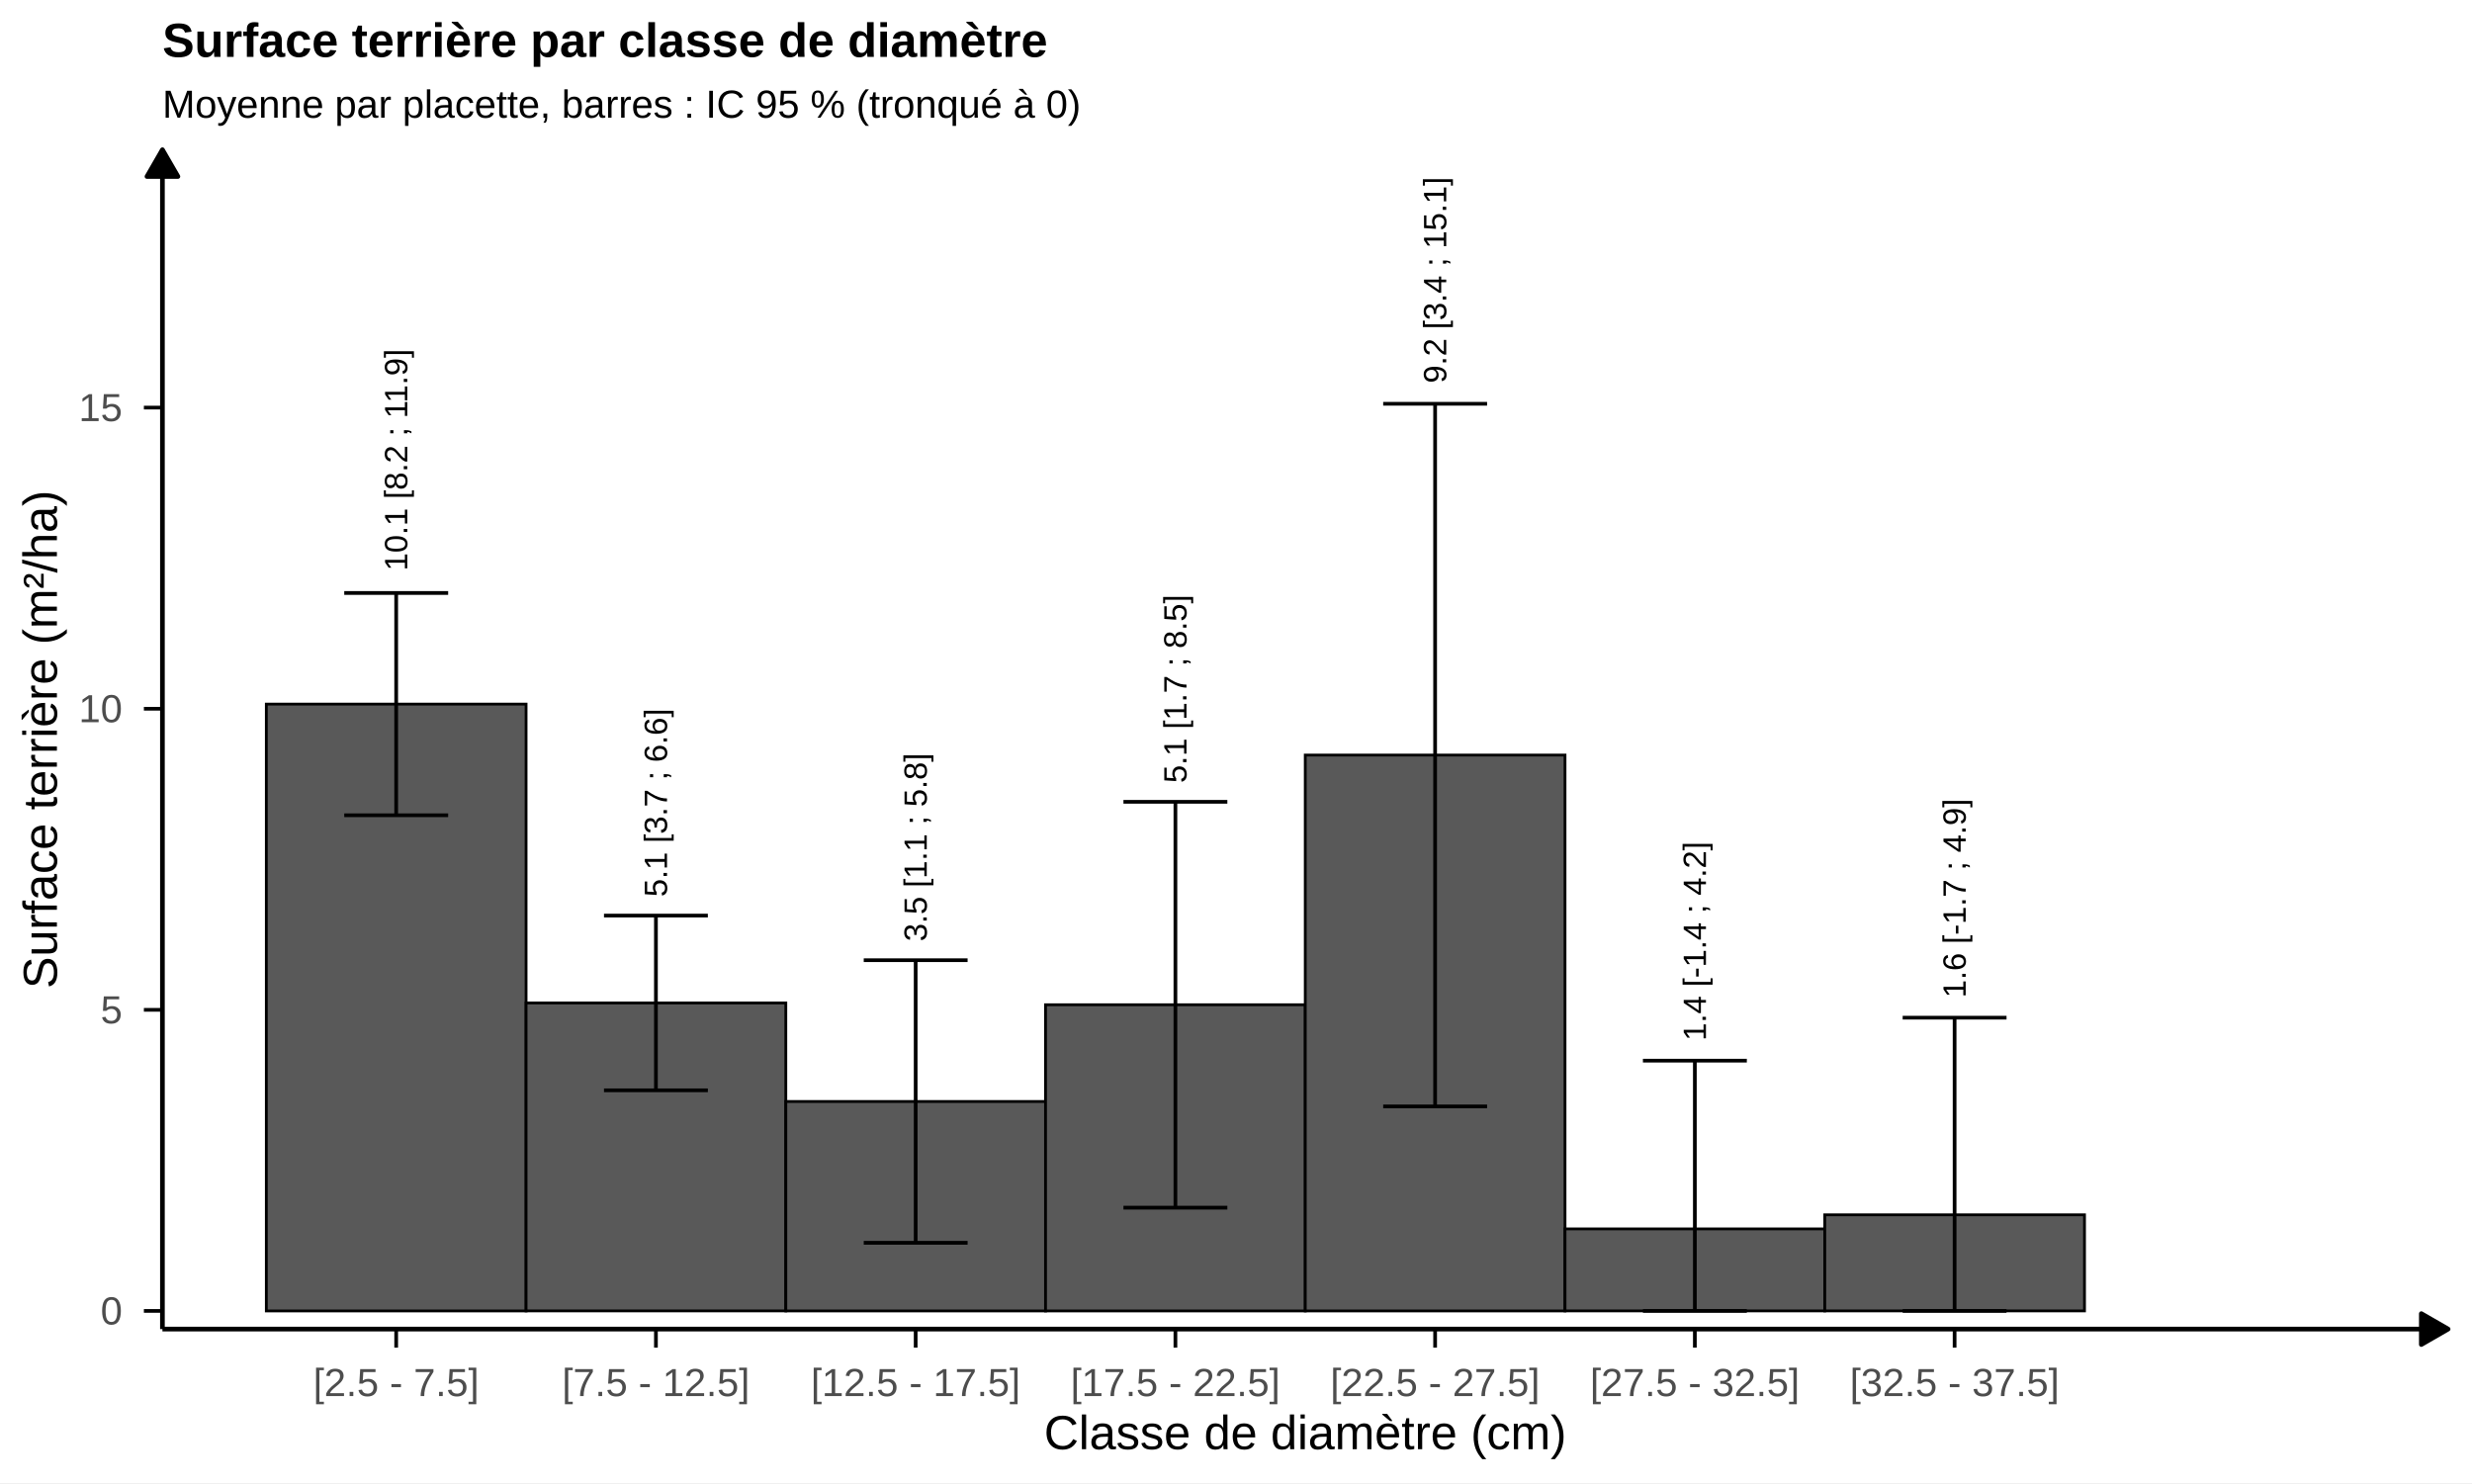
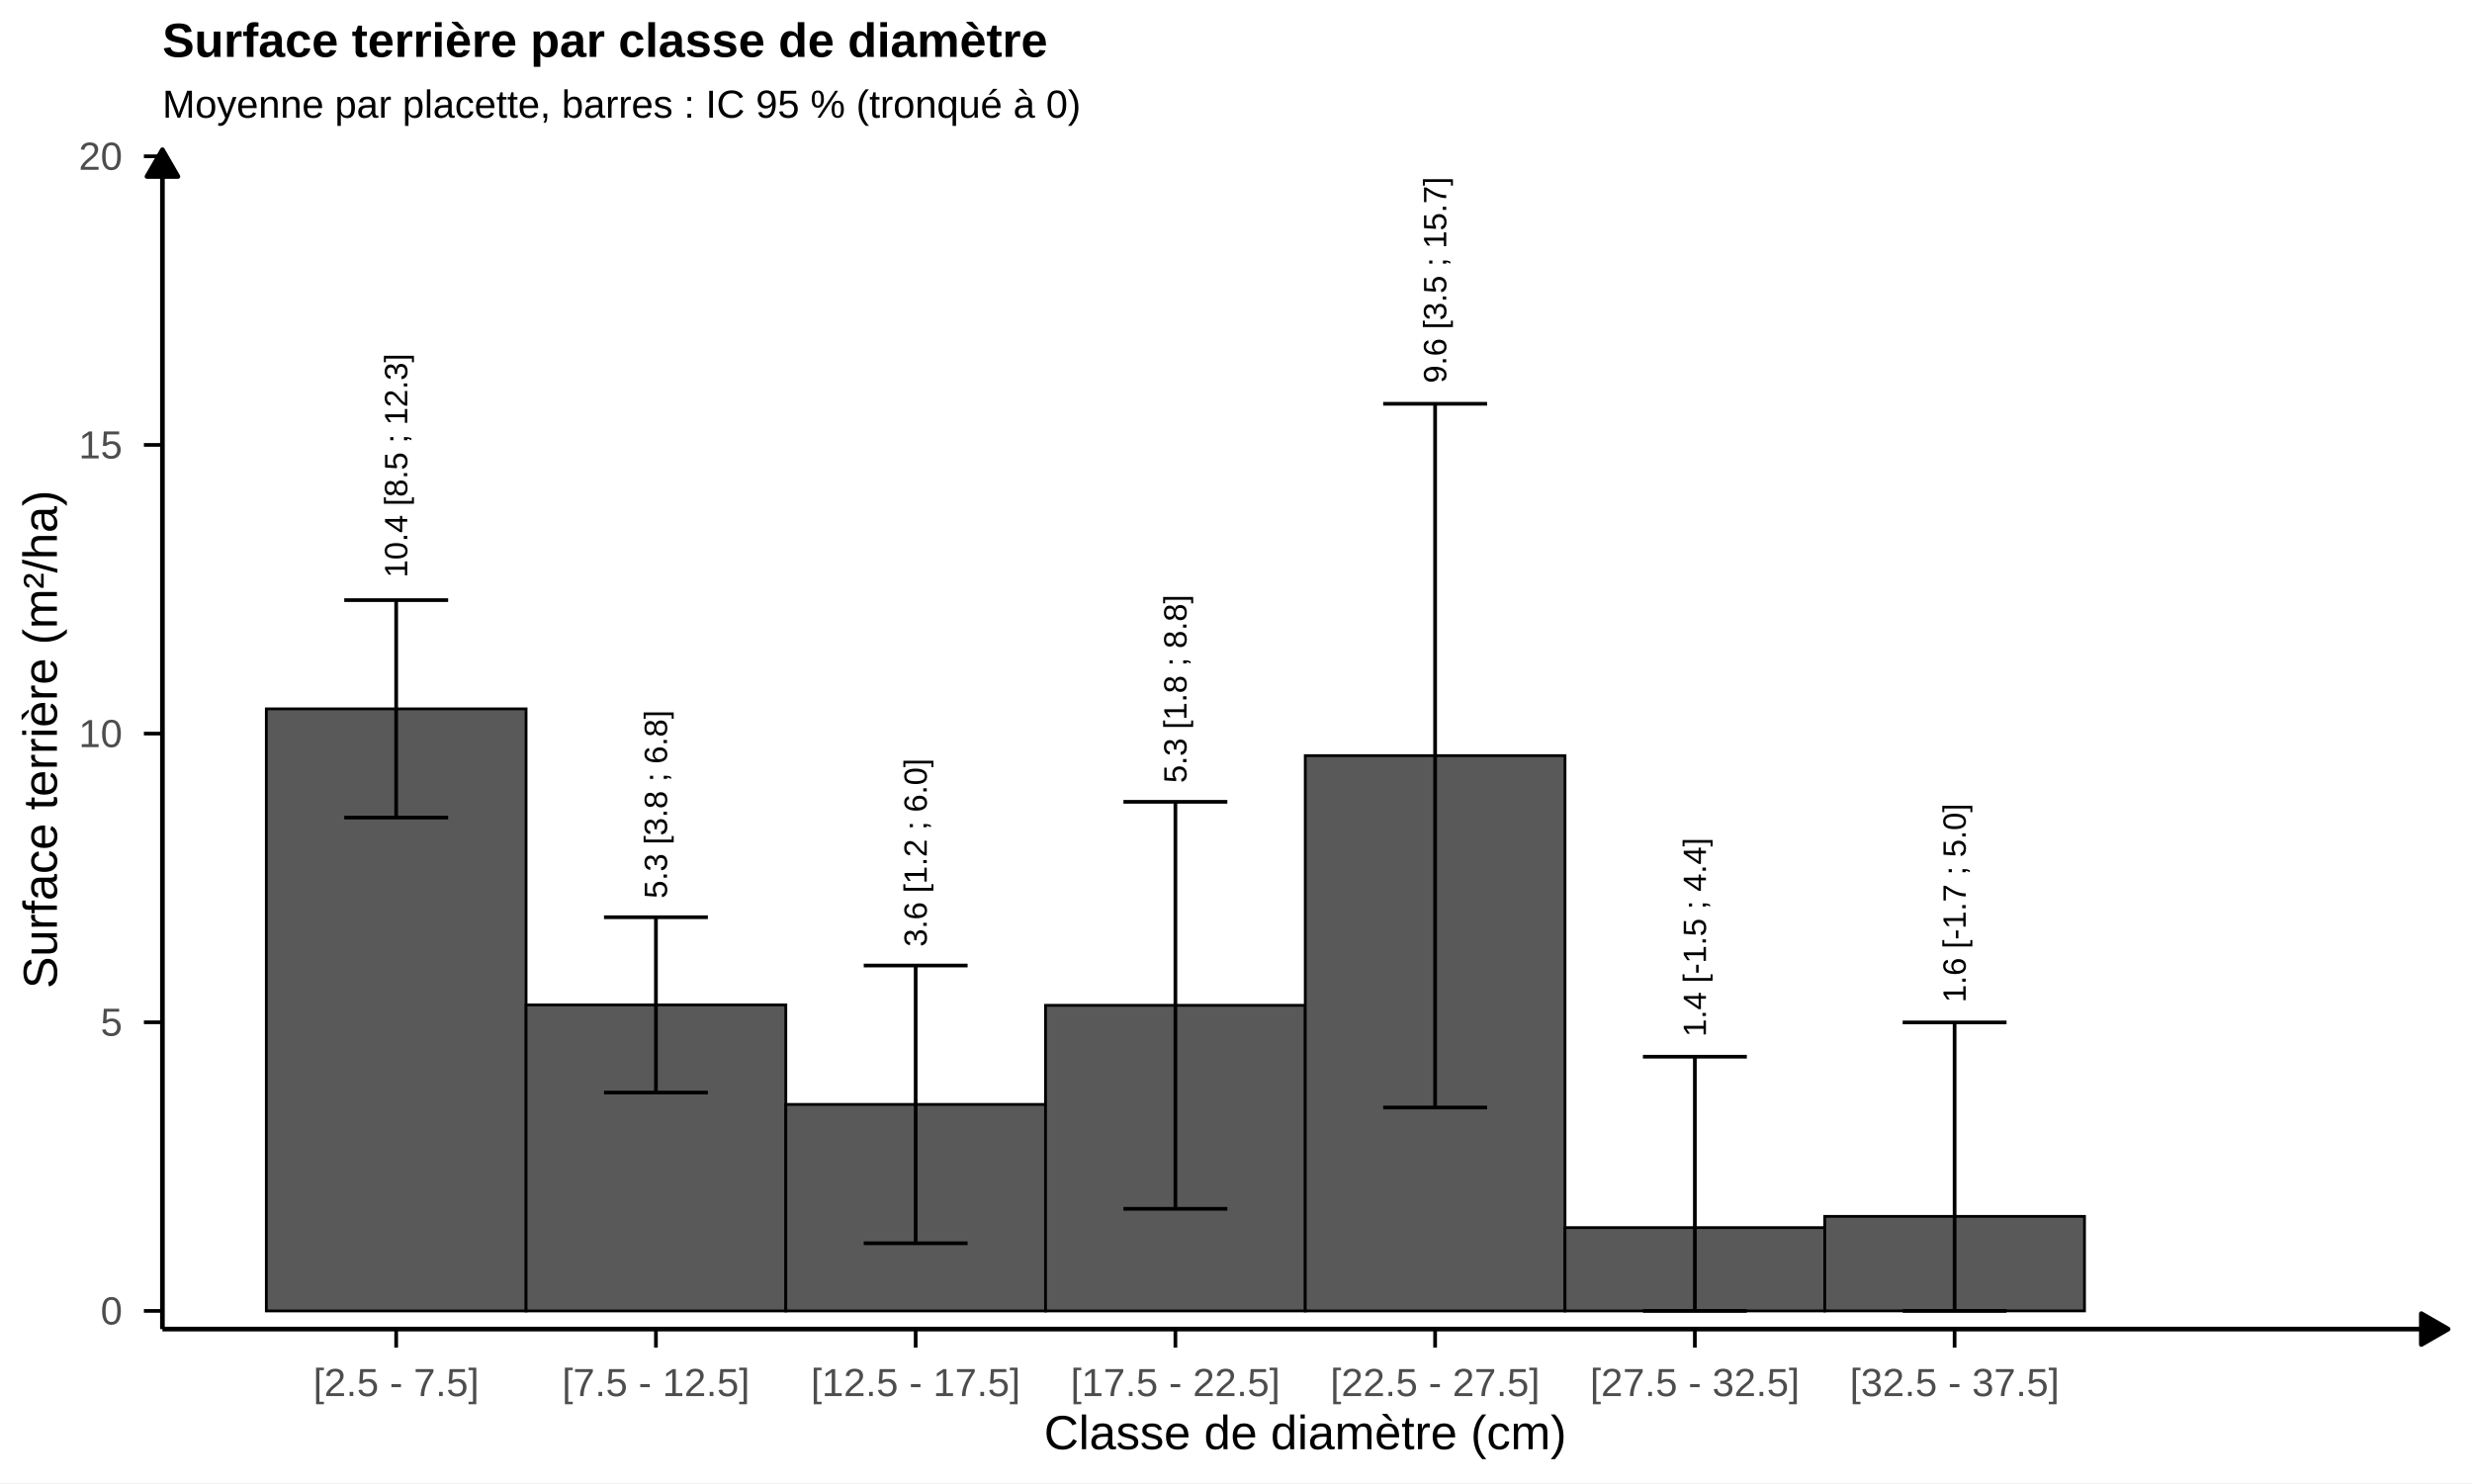
<svg xmlns="http://www.w3.org/2000/svg" width="566.93pt" height="340.16pt" viewBox="0 0 566.93 340.16">
  <g class="svglite">
    <defs>
      <style type="text/css">
    .svglite line, .svglite polyline, .svglite polygon, .svglite path, .svglite rect, .svglite circle {
      fill: none;
      stroke: #000000;
      stroke-linecap: round;
      stroke-linejoin: round;
      stroke-miterlimit: 10.00;
    }
    .svglite text {
      white-space: pre;
    }
    .svglite g.glyphgroup path {
      fill: inherit;
      stroke: none;
    }
  </style>
    </defs>
    <rect width="100%" height="100%" style="stroke: none; fill: #FFFFFF;" />
    <defs>
      <clipPath id="cpMC4wMHw1NjYuOTN8MC4wMHwzNDAuMTY=">
        <rect x="0.00" y="0.00" width="566.93" height="340.16" />
      </clipPath>
    </defs>
    <g clip-path="url(#cpMC4wMHw1NjYuOTN8MC4wMHwzNDAuMTY=)">
      <rect x="0.00" y="-0" width="566.93" height="340.16" style="stroke-width: 1.07; stroke: none; fill: #FFFFFF;" />
    </g>
    <defs>
      <clipPath id="cpMzcuMjV8NTYxLjQ1fDM0LjM0fDMwNC44NQ==">
        <rect x="37.25" y="34.34" width="524.20" height="270.50" />
      </clipPath>
    </defs>
    <g clip-path="url(#cpMzcuMjV8NTYxLjQ1fDM0LjM0fDMwNC44NQ==)">
-       <rect x="61.08" y="161.50" width="59.57" height="139.19" style="stroke-width: 0.64; stroke-linecap: butt; stroke-linejoin: miter; fill: #595959;" />
-       <rect x="120.65" y="230.05" width="59.57" height="70.63" style="stroke-width: 0.64; stroke-linecap: butt; stroke-linejoin: miter; fill: #595959;" />
-       <rect x="180.22" y="252.65" width="59.57" height="48.04" style="stroke-width: 0.64; stroke-linecap: butt; stroke-linejoin: miter; fill: #595959;" />
-       <rect x="239.78" y="230.46" width="59.57" height="70.23" style="stroke-width: 0.64; stroke-linecap: butt; stroke-linejoin: miter; fill: #595959;" />
-       <rect x="299.35" y="173.19" width="59.57" height="127.50" style="stroke-width: 0.64; stroke-linecap: butt; stroke-linejoin: miter; fill: #595959;" />
-       <rect x="358.92" y="281.87" width="59.57" height="18.81" style="stroke-width: 0.64; stroke-linecap: butt; stroke-linejoin: miter; fill: #595959;" />
-       <rect x="418.49" y="278.64" width="59.57" height="22.04" style="stroke-width: 0.64; stroke-linecap: butt; stroke-linejoin: miter; fill: #595959;" />
-       <polyline points="78.95,136.01 102.78,136.01 " style="stroke-width: 0.85; stroke-linecap: butt;" />
-       <polyline points="90.86,136.01 90.86,187.00 " style="stroke-width: 0.85; stroke-linecap: butt;" />
-       <polyline points="78.95,187.00 102.78,187.00 " style="stroke-width: 0.85; stroke-linecap: butt;" />
-       <polyline points="138.52,210.01 162.34,210.01 " style="stroke-width: 0.85; stroke-linecap: butt;" />
-       <polyline points="150.43,210.01 150.43,250.09 " style="stroke-width: 0.85; stroke-linecap: butt;" />
-       <polyline points="138.52,250.09 162.34,250.09 " style="stroke-width: 0.85; stroke-linecap: butt;" />
-       <polyline points="198.09,220.24 221.91,220.24 " style="stroke-width: 0.85; stroke-linecap: butt;" />
-       <polyline points="210.00,220.24 210.00,285.06 " style="stroke-width: 0.85; stroke-linecap: butt;" />
-       <polyline points="198.09,285.06 221.91,285.06 " style="stroke-width: 0.85; stroke-linecap: butt;" />
+       <rect x="61.08" y="162.59" width="59.57" height="138.10" style="stroke-width: 0.64; stroke-linecap: butt; stroke-linejoin: miter; fill: #595959;" />
+       <rect x="120.65" y="230.49" width="59.57" height="70.20" style="stroke-width: 0.64; stroke-linecap: butt; stroke-linejoin: miter; fill: #595959;" />
+       <rect x="180.22" y="253.32" width="59.57" height="47.37" style="stroke-width: 0.64; stroke-linecap: butt; stroke-linejoin: miter; fill: #595959;" />
+       <rect x="239.78" y="230.59" width="59.57" height="70.10" style="stroke-width: 0.64; stroke-linecap: butt; stroke-linejoin: miter; fill: #595959;" />
+       <rect x="299.35" y="173.32" width="59.57" height="127.37" style="stroke-width: 0.64; stroke-linecap: butt; stroke-linejoin: miter; fill: #595959;" />
+       <rect x="358.92" y="281.58" width="59.57" height="19.11" style="stroke-width: 0.64; stroke-linecap: butt; stroke-linejoin: miter; fill: #595959;" />
+       <rect x="418.49" y="279.00" width="59.57" height="21.68" style="stroke-width: 0.64; stroke-linecap: butt; stroke-linejoin: miter; fill: #595959;" />
+       <polyline points="78.95,137.65 102.78,137.65 " style="stroke-width: 0.85; stroke-linecap: butt;" />
+       <polyline points="90.86,137.65 90.86,187.53 " style="stroke-width: 0.85; stroke-linecap: butt;" />
+       <polyline points="78.95,187.53 102.78,187.53 " style="stroke-width: 0.85; stroke-linecap: butt;" />
+       <polyline points="138.52,210.38 162.34,210.38 " style="stroke-width: 0.85; stroke-linecap: butt;" />
+       <polyline points="150.43,210.38 150.43,250.60 " style="stroke-width: 0.85; stroke-linecap: butt;" />
+       <polyline points="138.52,250.60 162.34,250.60 " style="stroke-width: 0.85; stroke-linecap: butt;" />
+       <polyline points="198.09,221.47 221.91,221.47 " style="stroke-width: 0.85; stroke-linecap: butt;" />
+       <polyline points="210.00,221.47 210.00,285.17 " style="stroke-width: 0.85; stroke-linecap: butt;" />
+       <polyline points="198.09,285.17 221.91,285.17 " style="stroke-width: 0.85; stroke-linecap: butt;" />
      <polyline points="257.65,183.91 281.48,183.91 " style="stroke-width: 0.85; stroke-linecap: butt;" />
-       <polyline points="269.57,183.91 269.57,277.00 " style="stroke-width: 0.85; stroke-linecap: butt;" />
-       <polyline points="257.65,277.00 281.48,277.00 " style="stroke-width: 0.85; stroke-linecap: butt;" />
+       <polyline points="269.57,183.91 269.57,277.27 " style="stroke-width: 0.85; stroke-linecap: butt;" />
+       <polyline points="257.65,277.27 281.48,277.27 " style="stroke-width: 0.85; stroke-linecap: butt;" />
      <polyline points="317.22,92.61 341.05,92.61 " style="stroke-width: 0.85; stroke-linecap: butt;" />
-       <polyline points="329.13,92.61 329.13,253.77 " style="stroke-width: 0.85; stroke-linecap: butt;" />
-       <polyline points="317.22,253.77 341.05,253.77 " style="stroke-width: 0.85; stroke-linecap: butt;" />
-       <polyline points="376.79,243.28 400.62,243.28 " style="stroke-width: 0.85; stroke-linecap: butt;" />
-       <polyline points="388.70,243.28 388.70,300.69 " style="stroke-width: 0.85; stroke-linecap: butt;" />
+       <polyline points="329.13,92.61 329.13,254.03 " style="stroke-width: 0.85; stroke-linecap: butt;" />
+       <polyline points="317.22,254.03 341.05,254.03 " style="stroke-width: 0.85; stroke-linecap: butt;" />
+       <polyline points="376.79,242.37 400.62,242.37 " style="stroke-width: 0.85; stroke-linecap: butt;" />
+       <polyline points="388.70,242.37 388.70,300.69 " style="stroke-width: 0.85; stroke-linecap: butt;" />
      <polyline points="376.79,300.69 400.62,300.69 " style="stroke-width: 0.85; stroke-linecap: butt;" />
-       <polyline points="436.36,233.42 460.18,233.42 " style="stroke-width: 0.85; stroke-linecap: butt;" />
-       <polyline points="448.27,233.42 448.27,300.69 " style="stroke-width: 0.85; stroke-linecap: butt;" />
+       <polyline points="436.36,234.51 460.18,234.51 " style="stroke-width: 0.85; stroke-linecap: butt;" />
+       <polyline points="448.27,234.51 448.27,300.69 " style="stroke-width: 0.85; stroke-linecap: butt;" />
      <polyline points="436.36,300.69 460.18,300.69 " style="stroke-width: 0.85; stroke-linecap: butt;" />
-       <text transform="translate(93.40,130.93) rotate(-90)" style="font-size: 7.40px; font-family: &quot;Liberation Sans&quot;;" textLength="50.75px" lengthAdjust="spacingAndGlyphs">10.1 [8.2 ; 11.9]</text>
-       <text transform="translate(152.97,205.71) rotate(-90)" style="font-size: 7.40px; font-family: &quot;Liberation Sans&quot;;" textLength="43.08px" lengthAdjust="spacingAndGlyphs">5.1 [3.7 ; 6.6]</text>
-       <text transform="translate(212.54,215.93) rotate(-90)" style="font-size: 7.40px; font-family: &quot;Liberation Sans&quot;;" textLength="43.08px" lengthAdjust="spacingAndGlyphs">3.5 [1.1 ; 5.8]</text>
-       <text transform="translate(272.11,179.60) rotate(-90)" style="font-size: 7.40px; font-family: &quot;Liberation Sans&quot;;" textLength="43.08px" lengthAdjust="spacingAndGlyphs">5.1 [1.7 ; 8.5]</text>
-       <text transform="translate(331.68,87.89) rotate(-90)" style="font-size: 7.40px; font-family: &quot;Liberation Sans&quot;;" textLength="47.19px" lengthAdjust="spacingAndGlyphs">9.2 [3.4 ; 15.1]</text>
-       <text transform="translate(391.24,238.72) rotate(-90)" style="font-size: 7.40px; font-family: &quot;Liberation Sans&quot;;" textLength="45.55px" lengthAdjust="spacingAndGlyphs">1.4 [-1.4 ; 4.2]</text>
-       <text transform="translate(450.81,228.86) rotate(-90)" style="font-size: 7.40px; font-family: &quot;Liberation Sans&quot;;" textLength="45.55px" lengthAdjust="spacingAndGlyphs">1.6 [-1.7 ; 4.9]</text>
+       <text transform="translate(93.40,132.52) rotate(-90)" style="font-size: 7.40px; font-family: &quot;Liberation Sans&quot;;" textLength="51.30px" lengthAdjust="spacingAndGlyphs">10.4 [8.5 ; 12.3]</text>
+       <text transform="translate(152.97,206.08) rotate(-90)" style="font-size: 7.40px; font-family: &quot;Liberation Sans&quot;;" textLength="43.08px" lengthAdjust="spacingAndGlyphs">5.3 [3.8 ; 6.8]</text>
+       <text transform="translate(212.54,217.16) rotate(-90)" style="font-size: 7.40px; font-family: &quot;Liberation Sans&quot;;" textLength="43.08px" lengthAdjust="spacingAndGlyphs">3.6 [1.2 ; 6.0]</text>
+       <text transform="translate(272.11,179.60) rotate(-90)" style="font-size: 7.40px; font-family: &quot;Liberation Sans&quot;;" textLength="43.08px" lengthAdjust="spacingAndGlyphs">5.3 [1.8 ; 8.8]</text>
+       <text transform="translate(331.68,87.89) rotate(-90)" style="font-size: 7.40px; font-family: &quot;Liberation Sans&quot;;" textLength="47.19px" lengthAdjust="spacingAndGlyphs">9.6 [3.5 ; 15.7]</text>
+       <text transform="translate(391.24,237.82) rotate(-90)" style="font-size: 7.40px; font-family: &quot;Liberation Sans&quot;;" textLength="45.55px" lengthAdjust="spacingAndGlyphs">1.4 [-1.5 ; 4.4]</text>
+       <text transform="translate(450.81,229.96) rotate(-90)" style="font-size: 7.40px; font-family: &quot;Liberation Sans&quot;;" textLength="45.55px" lengthAdjust="spacingAndGlyphs">1.6 [-1.7 ; 5.0]</text>
    </g>
    <g clip-path="url(#cpMC4wMHw1NjYuOTN8MC4wMHwzNDAuMTY=)">
      <polyline points="37.25,304.85 37.25,34.34 " style="stroke-width: 1.07; stroke-linecap: butt;" />
      <polygon points="40.80,40.48 37.25,34.34 33.71,40.48 " style="stroke-width: 1.07; stroke-linecap: butt; fill: #000000;" />
      <text x="28.07" y="303.78" text-anchor="end" style="font-size: 9.00px;fill: #4D4D4D; font-family: &quot;Liberation Sans&quot;;" textLength="5.00px" lengthAdjust="spacingAndGlyphs">0</text>
-       <text x="28.07" y="234.72" text-anchor="end" style="font-size: 9.00px;fill: #4D4D4D; font-family: &quot;Liberation Sans&quot;;" textLength="5.00px" lengthAdjust="spacingAndGlyphs">5</text>
-       <text x="28.07" y="165.65" text-anchor="end" style="font-size: 9.00px;fill: #4D4D4D; font-family: &quot;Liberation Sans&quot;;" textLength="10.00px" lengthAdjust="spacingAndGlyphs">10</text>
-       <text x="28.07" y="96.59" text-anchor="end" style="font-size: 9.00px;fill: #4D4D4D; font-family: &quot;Liberation Sans&quot;;" textLength="10.00px" lengthAdjust="spacingAndGlyphs">15</text>
+       <text x="28.07" y="237.57" text-anchor="end" style="font-size: 9.00px;fill: #4D4D4D; font-family: &quot;Liberation Sans&quot;;" textLength="5.00px" lengthAdjust="spacingAndGlyphs">5</text>
+       <text x="28.07" y="171.36" text-anchor="end" style="font-size: 9.00px;fill: #4D4D4D; font-family: &quot;Liberation Sans&quot;;" textLength="10.00px" lengthAdjust="spacingAndGlyphs">10</text>
+       <text x="28.07" y="105.15" text-anchor="end" style="font-size: 9.00px;fill: #4D4D4D; font-family: &quot;Liberation Sans&quot;;" textLength="10.00px" lengthAdjust="spacingAndGlyphs">15</text>
+       <text x="28.07" y="38.94" text-anchor="end" style="font-size: 9.00px;fill: #4D4D4D; font-family: &quot;Liberation Sans&quot;;" textLength="10.00px" lengthAdjust="spacingAndGlyphs">20</text>
      <polyline points="33.00,300.69 37.25,300.69 " style="stroke-width: 0.85; stroke-linecap: butt;" />
-       <polyline points="33.00,231.62 37.25,231.62 " style="stroke-width: 0.85; stroke-linecap: butt;" />
-       <polyline points="33.00,162.56 37.25,162.56 " style="stroke-width: 0.85; stroke-linecap: butt;" />
-       <polyline points="33.00,93.49 37.25,93.49 " style="stroke-width: 0.85; stroke-linecap: butt;" />
+       <polyline points="33.00,234.48 37.25,234.48 " style="stroke-width: 0.85; stroke-linecap: butt;" />
+       <polyline points="33.00,168.27 37.25,168.27 " style="stroke-width: 0.85; stroke-linecap: butt;" />
+       <polyline points="33.00,102.05 37.25,102.05 " style="stroke-width: 0.85; stroke-linecap: butt;" />
+       <polyline points="33.00,35.84 37.25,35.84 " style="stroke-width: 0.85; stroke-linecap: butt;" />
      <polyline points="37.25,304.85 561.45,304.85 " style="stroke-width: 1.07; stroke-linecap: butt;" />
      <polygon points="555.31,308.39 561.45,304.85 555.31,301.31 " style="stroke-width: 1.07; stroke-linecap: butt; fill: #000000;" />
      <polyline points="90.86,309.10 90.86,304.85 " style="stroke-width: 0.85; stroke-linecap: butt;" />
      <polyline points="150.43,309.10 150.43,304.85 " style="stroke-width: 0.85; stroke-linecap: butt;" />
      <polyline points="210.00,309.10 210.00,304.85 " style="stroke-width: 0.85; stroke-linecap: butt;" />
      <polyline points="269.57,309.10 269.57,304.85 " style="stroke-width: 0.85; stroke-linecap: butt;" />
      <polyline points="329.13,309.10 329.13,304.85 " style="stroke-width: 0.85; stroke-linecap: butt;" />
      <polyline points="388.70,309.10 388.70,304.85 " style="stroke-width: 0.85; stroke-linecap: butt;" />
      <polyline points="448.27,309.10 448.27,304.85 " style="stroke-width: 0.85; stroke-linecap: butt;" />
      <text x="90.86" y="320.22" text-anchor="middle" style="font-size: 9.00px;fill: #4D4D4D; font-family: &quot;Liberation Sans&quot;;" textLength="38.00px" lengthAdjust="spacingAndGlyphs">[2.5 - 7.5]</text>
      <text x="150.43" y="320.22" text-anchor="middle" style="font-size: 9.00px;fill: #4D4D4D; font-family: &quot;Liberation Sans&quot;;" textLength="43.00px" lengthAdjust="spacingAndGlyphs">[7.5 - 12.5]</text>
      <text x="210.00" y="320.22" text-anchor="middle" style="font-size: 9.00px;fill: #4D4D4D; font-family: &quot;Liberation Sans&quot;;" textLength="48.00px" lengthAdjust="spacingAndGlyphs">[12.5 - 17.5]</text>
      <text x="269.57" y="320.22" text-anchor="middle" style="font-size: 9.00px;fill: #4D4D4D; font-family: &quot;Liberation Sans&quot;;" textLength="48.00px" lengthAdjust="spacingAndGlyphs">[17.5 - 22.5]</text>
      <text x="329.13" y="320.22" text-anchor="middle" style="font-size: 9.00px;fill: #4D4D4D; font-family: &quot;Liberation Sans&quot;;" textLength="48.00px" lengthAdjust="spacingAndGlyphs">[22.5 - 27.5]</text>
      <text x="388.70" y="320.22" text-anchor="middle" style="font-size: 9.00px;fill: #4D4D4D; font-family: &quot;Liberation Sans&quot;;" textLength="48.00px" lengthAdjust="spacingAndGlyphs">[27.5 - 32.5]</text>
      <text x="448.27" y="320.22" text-anchor="middle" style="font-size: 9.00px;fill: #4D4D4D; font-family: &quot;Liberation Sans&quot;;" textLength="48.00px" lengthAdjust="spacingAndGlyphs">[32.5 - 37.5]</text>
      <text x="299.35" y="332.40" text-anchor="middle" style="font-size: 11.00px; font-family: &quot;Liberation Sans&quot;;" textLength="119.84px" lengthAdjust="spacingAndGlyphs">Classe de diamètre (cm)</text>
      <text transform="translate(13.05,169.60) rotate(-90)" text-anchor="middle" style="font-size: 11.00px; font-family: &quot;Liberation Sans&quot;;" textLength="114.34px" lengthAdjust="spacingAndGlyphs">Surface terrière (m²/ha)</text>
      <text x="37.25" y="27.00" style="font-size: 9.00px; font-family: &quot;Liberation Sans&quot;;" textLength="210.50px" lengthAdjust="spacingAndGlyphs">Moyenne par placette, barres : IC 95 % (tronqué à 0)</text>
      <text x="37.25" y="13.05" style="font-size: 11.00px; font-weight: bold; font-family: &quot;Liberation Sans&quot;;" textLength="203.16px" lengthAdjust="spacingAndGlyphs">Surface terrière par classe de diamètre</text>
    </g>
  </g>
</svg>
